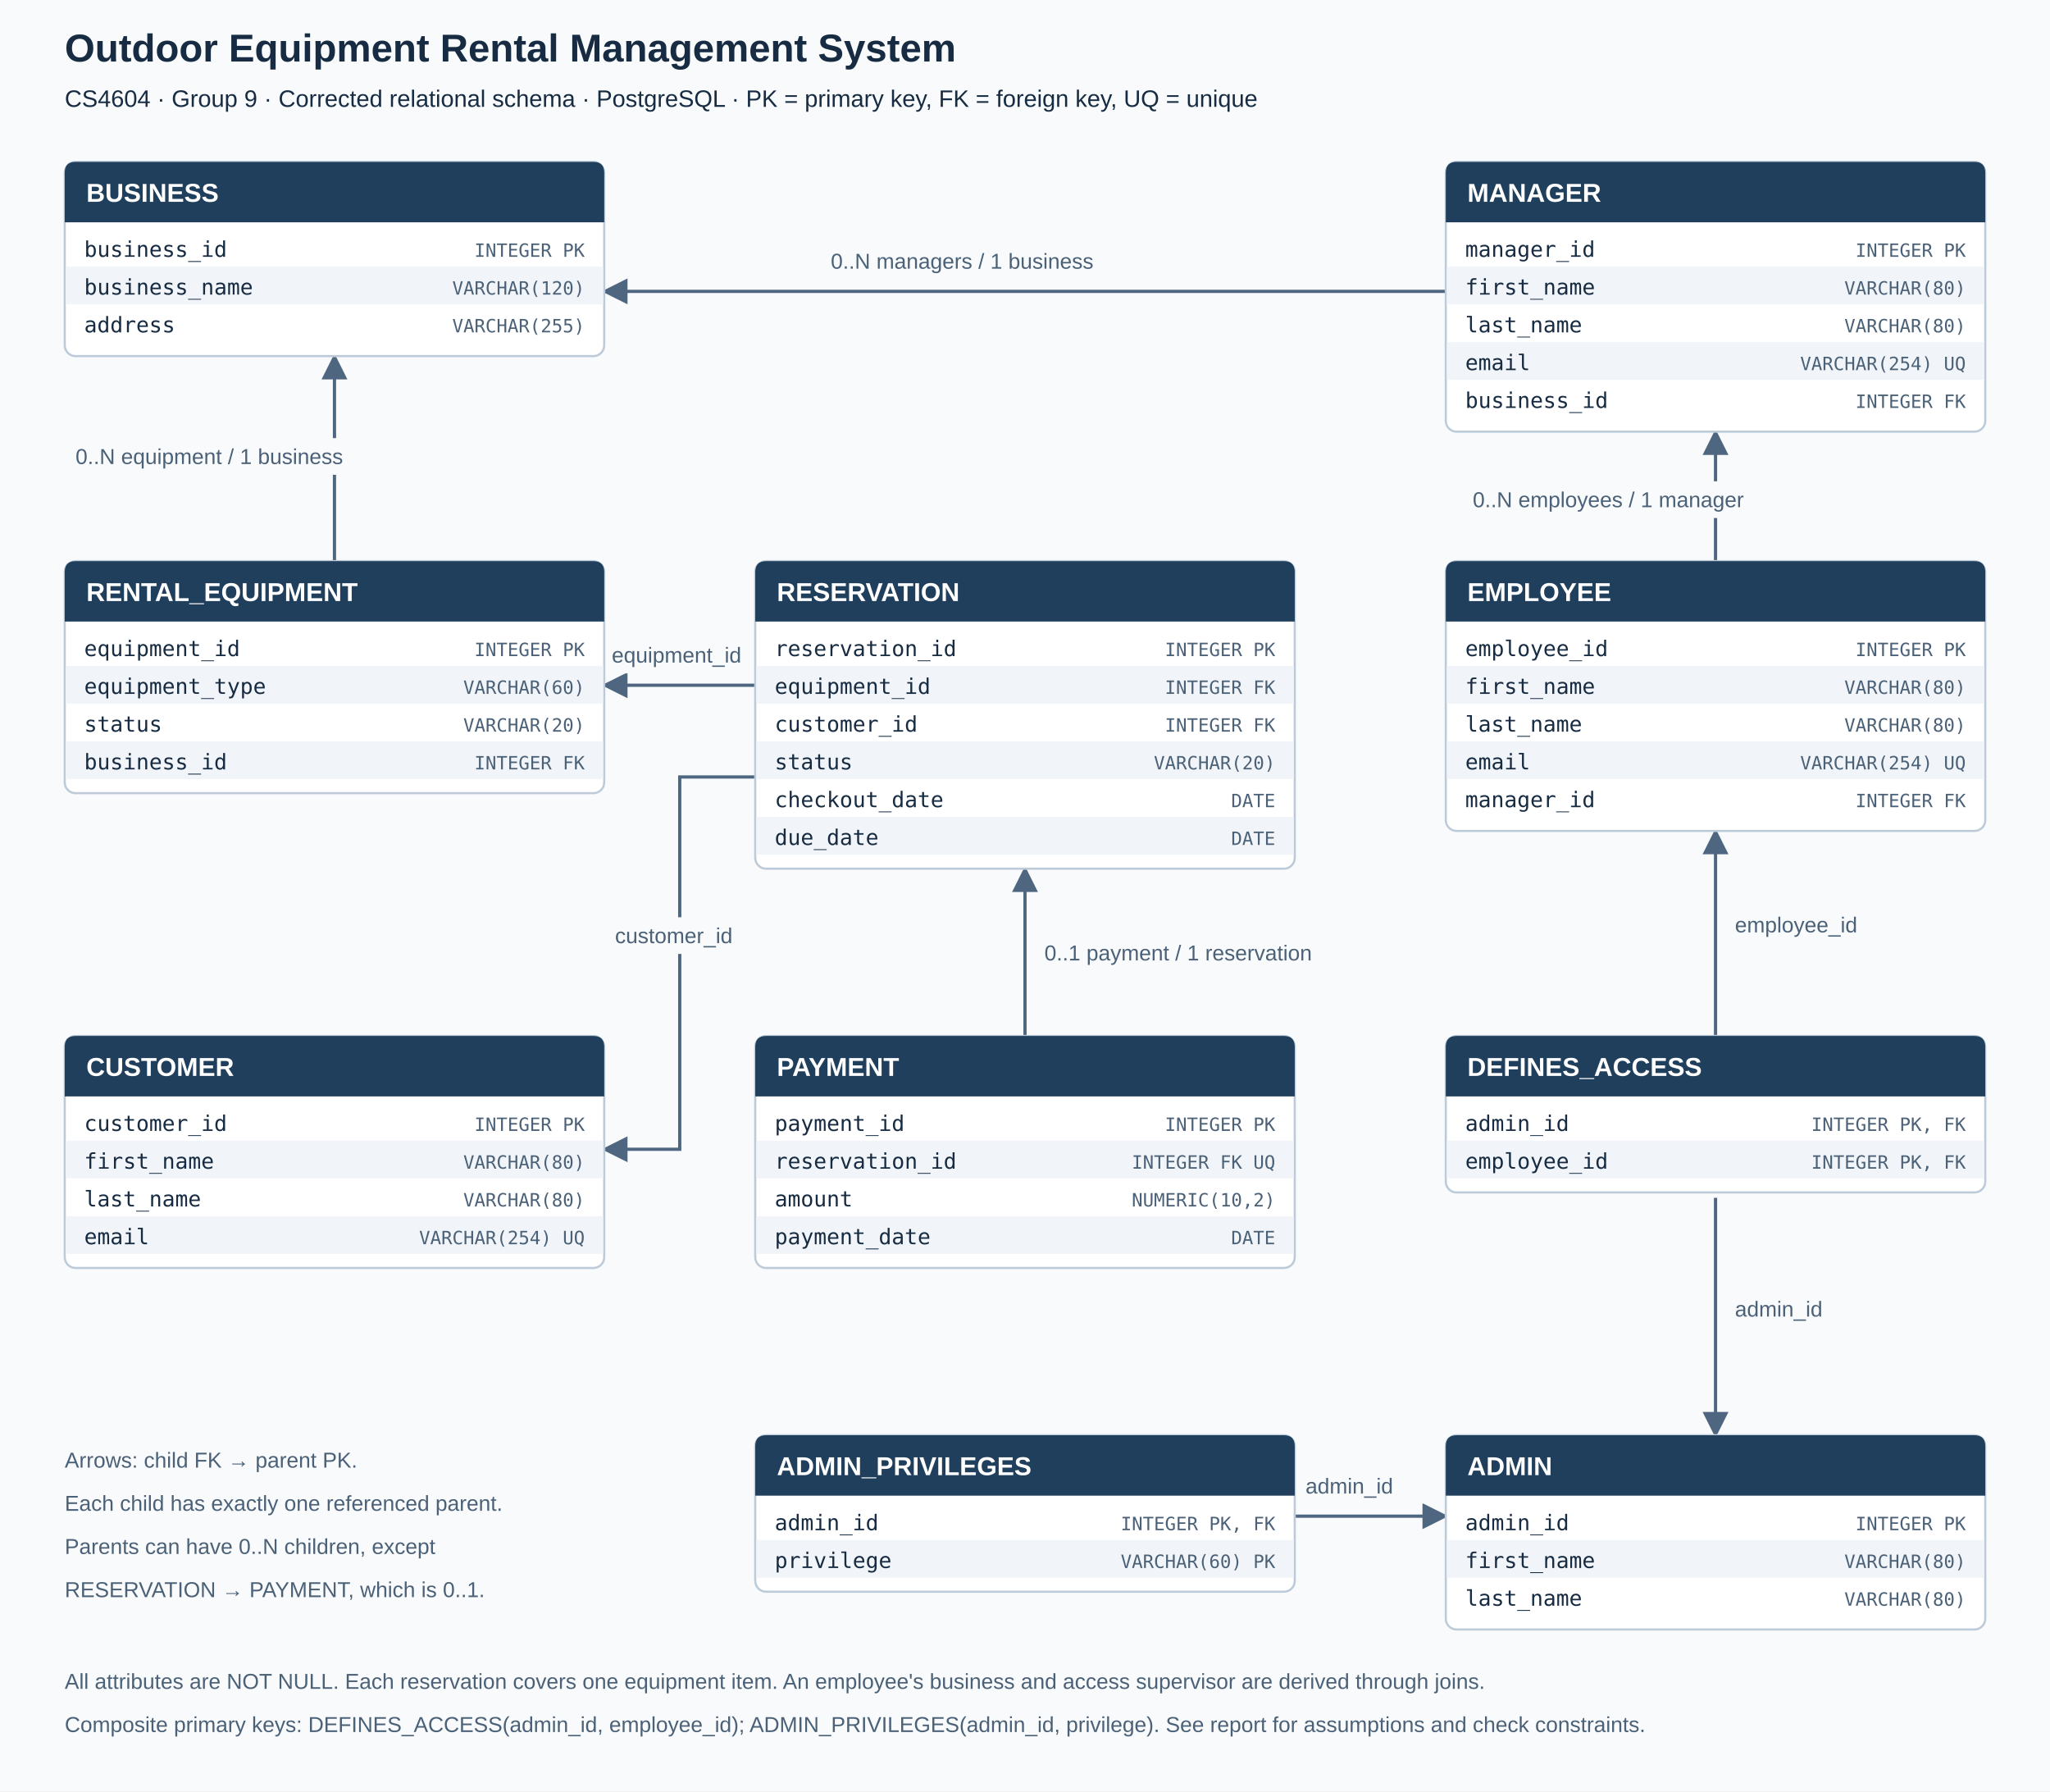
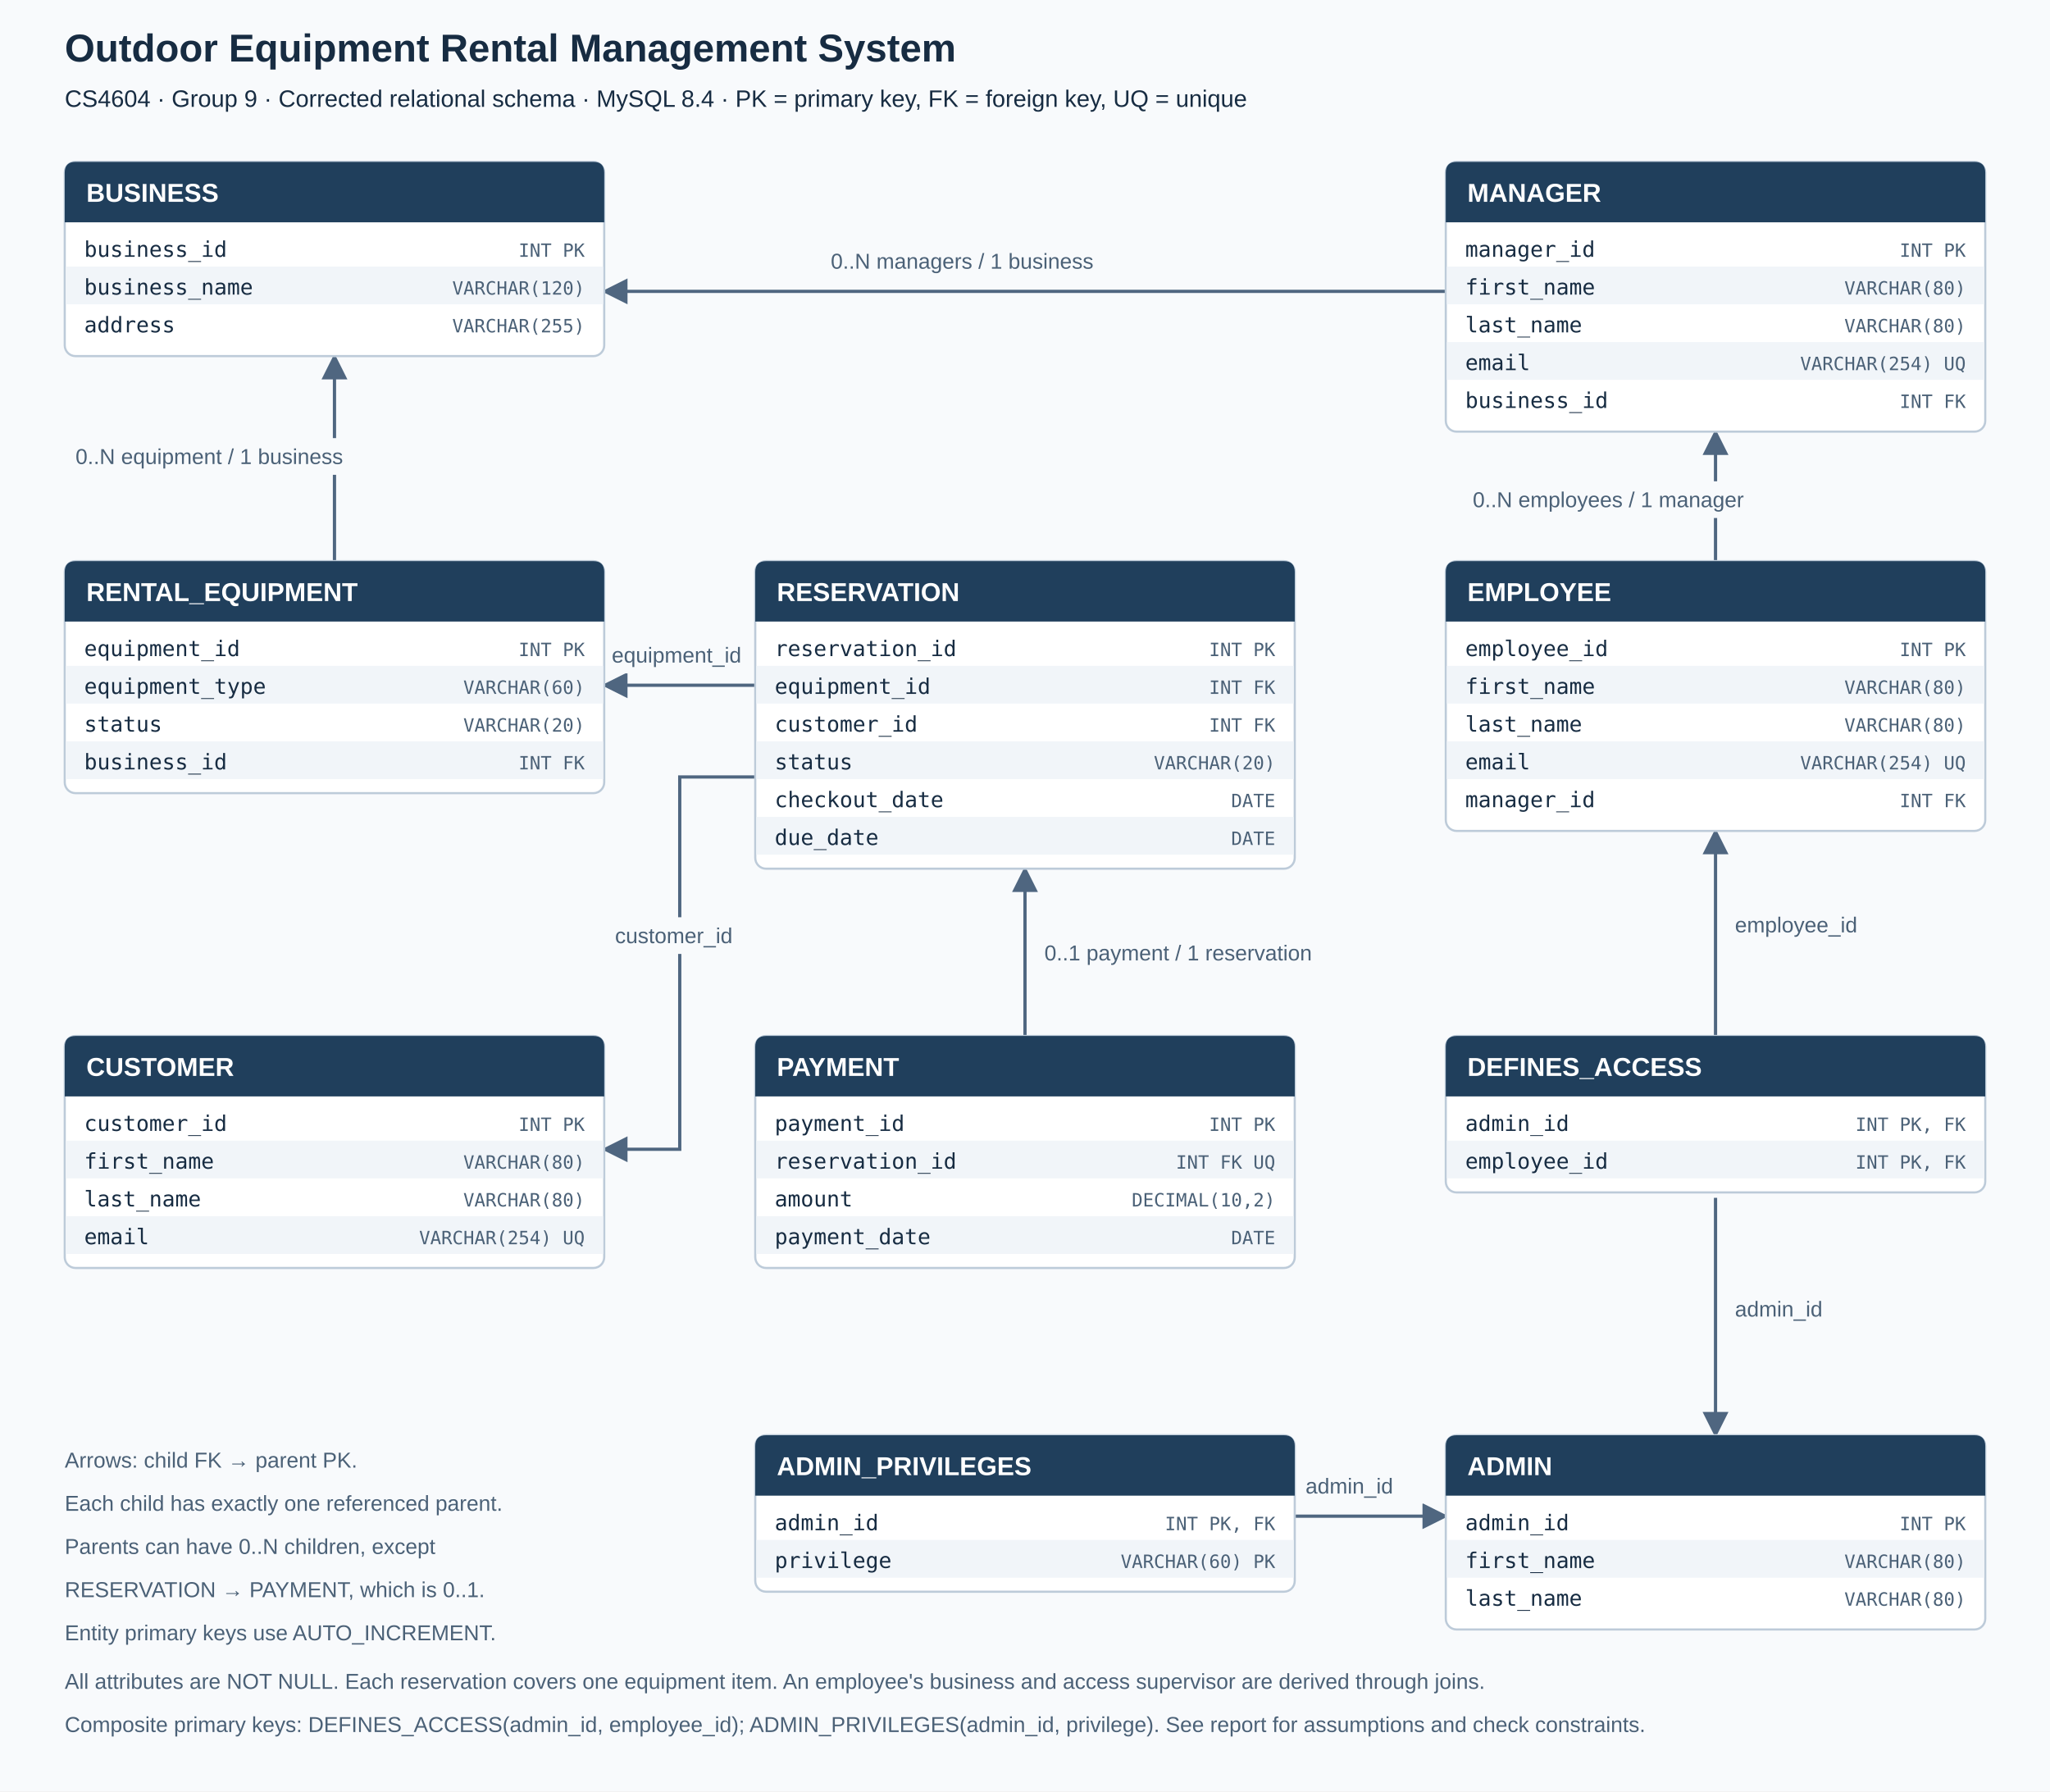
<svg xmlns="http://www.w3.org/2000/svg" width="1900" height="1660" viewBox="0 0 1900 1660">
  <defs>
    <marker id="arrow" viewBox="0 0 10 10" refX="9" refY="5" markerWidth="8" markerHeight="8" orient="auto-start-reverse">
      <path d="M 0 0 L 10 5 L 0 10 z" fill="#4f6680" />
    </marker>
  </defs>
  <rect width="1900" height="1660" fill="#f8fafc" />
  <style>text{font-family:Arial,sans-serif;fill:#172c42}.field{font-family:Menlo,Consolas,monospace;font-size:20px}.type{font-family:Menlo,Consolas,monospace;font-size:17px;fill:#4b6177}.title{font-size:24px;font-weight:700;fill:white}.edge{fill:none;stroke:#4f6680;stroke-width:3;marker-end:url(#arrow)}.note{font-size:20px;fill:#4b6177}</style>
  <text x="60" y="57" font-size="36" font-weight="700">Outdoor Equipment Rental Management System</text>
-   <text x="60" y="99" font-size="22">CS4604 · Group 9 · Corrected relational schema · PostgreSQL · PK = primary key, FK = foreign key, UQ = unique</text>
+   <text x="60" y="99" font-size="22">CS4604 · Group 9 · Corrected relational schema · MySQL 8.4 · PK = primary key, FK = foreign key, UQ = unique</text>
  <path class="edge" d="M310 520 V330" />
  <rect x="62" y="406" width="320" height="34" rx="6" fill="#f8fafc" />
  <text class="note" x="70" y="430">0..N equipment / 1 business</text>
  <path class="edge" d="M1340 270 H560" />
  <rect x="762" y="225" width="335" height="34" rx="6" fill="#f8fafc" />
  <text class="note" x="770" y="249">0..N managers / 1 business</text>
  <path class="edge" d="M700 635 H560" />
  <rect x="559" y="590" width="137" height="34" rx="6" fill="#f8fafc" />
  <text class="note" x="567" y="614">equipment_id</text>
  <path class="edge" d="M700 720 H630 V1065 H560" />
  <rect x="562" y="850" width="140" height="34" rx="6" fill="#f8fafc" />
  <text class="note" x="570" y="874">customer_id</text>
  <path class="edge" d="M950 960 V805" />
  <rect x="960" y="866" width="338" height="34" rx="6" fill="#f8fafc" />
  <text class="note" x="968" y="890">0..1 payment / 1 reservation</text>
  <path class="edge" d="M1590 520 V400" />
  <rect x="1357" y="446" width="335" height="34" rx="6" fill="#f8fafc" />
  <text class="note" x="1365" y="470">0..N employees / 1 manager</text>
  <path class="edge" d="M1590 960 V770" />
  <rect x="1600" y="840" width="160" height="34" rx="6" fill="#f8fafc" />
  <text class="note" x="1608" y="864">employee_id</text>
  <path class="edge" d="M1590 1110 V1330" />
  <rect x="1600" y="1196" width="120" height="34" rx="6" fill="#f8fafc" />
  <text class="note" x="1608" y="1220">admin_id</text>
  <path class="edge" d="M1200 1405 H1340" />
  <rect x="1202" y="1360" width="120" height="34" rx="6" fill="#f8fafc" />
  <text class="note" x="1210" y="1384">admin_id</text>
  <rect x="60" y="150" width="500" height="180" rx="10" fill="white" stroke="#bdcbd9" stroke-width="2" />
  <path d="M70 150 H550 Q560 150 560 160 V206 H60 V160 Q60 150 70 150Z" fill="#203f5c" />
  <text class="title" x="80" y="187">BUSINESS</text>
  <text class="field" x="78" y="238">business_id</text>
-   <text class="type" text-anchor="end" x="542" y="238">INTEGER PK</text>
+   <text class="type" text-anchor="end" x="542" y="238">INT PK</text>
  <rect x="61" y="247" width="498" height="35" fill="#f1f5f9" />
  <text class="field" x="78" y="273">business_name</text>
  <text class="type" text-anchor="end" x="542" y="273">VARCHAR(120)</text>
  <text class="field" x="78" y="308">address</text>
  <text class="type" text-anchor="end" x="542" y="308">VARCHAR(255)</text>
  <rect x="1340" y="150" width="500" height="250" rx="10" fill="white" stroke="#bdcbd9" stroke-width="2" />
  <path d="M1350 150 H1830 Q1840 150 1840 160 V206 H1340 V160 Q1340 150 1350 150Z" fill="#203f5c" />
  <text class="title" x="1360" y="187">MANAGER</text>
  <text class="field" x="1358" y="238">manager_id</text>
-   <text class="type" text-anchor="end" x="1822" y="238">INTEGER PK</text>
+   <text class="type" text-anchor="end" x="1822" y="238">INT PK</text>
  <rect x="1341" y="247" width="498" height="35" fill="#f1f5f9" />
  <text class="field" x="1358" y="273">first_name</text>
  <text class="type" text-anchor="end" x="1822" y="273">VARCHAR(80)</text>
  <text class="field" x="1358" y="308">last_name</text>
  <text class="type" text-anchor="end" x="1822" y="308">VARCHAR(80)</text>
  <rect x="1341" y="317" width="498" height="35" fill="#f1f5f9" />
  <text class="field" x="1358" y="343">email</text>
  <text class="type" text-anchor="end" x="1822" y="343">VARCHAR(254) UQ</text>
  <text class="field" x="1358" y="378">business_id</text>
-   <text class="type" text-anchor="end" x="1822" y="378">INTEGER FK</text>
+   <text class="type" text-anchor="end" x="1822" y="378">INT FK</text>
  <rect x="60" y="520" width="500" height="215" rx="10" fill="white" stroke="#bdcbd9" stroke-width="2" />
  <path d="M70 520 H550 Q560 520 560 530 V576 H60 V530 Q60 520 70 520Z" fill="#203f5c" />
  <text class="title" x="80" y="557">RENTAL_EQUIPMENT</text>
  <text class="field" x="78" y="608">equipment_id</text>
-   <text class="type" text-anchor="end" x="542" y="608">INTEGER PK</text>
+   <text class="type" text-anchor="end" x="542" y="608">INT PK</text>
  <rect x="61" y="617" width="498" height="35" fill="#f1f5f9" />
  <text class="field" x="78" y="643">equipment_type</text>
  <text class="type" text-anchor="end" x="542" y="643">VARCHAR(60)</text>
  <text class="field" x="78" y="678">status</text>
  <text class="type" text-anchor="end" x="542" y="678">VARCHAR(20)</text>
  <rect x="61" y="687" width="498" height="35" fill="#f1f5f9" />
  <text class="field" x="78" y="713">business_id</text>
-   <text class="type" text-anchor="end" x="542" y="713">INTEGER FK</text>
+   <text class="type" text-anchor="end" x="542" y="713">INT FK</text>
  <rect x="700" y="520" width="500" height="285" rx="10" fill="white" stroke="#bdcbd9" stroke-width="2" />
  <path d="M710 520 H1190 Q1200 520 1200 530 V576 H700 V530 Q700 520 710 520Z" fill="#203f5c" />
  <text class="title" x="720" y="557">RESERVATION</text>
  <text class="field" x="718" y="608">reservation_id</text>
-   <text class="type" text-anchor="end" x="1182" y="608">INTEGER PK</text>
+   <text class="type" text-anchor="end" x="1182" y="608">INT PK</text>
  <rect x="701" y="617" width="498" height="35" fill="#f1f5f9" />
  <text class="field" x="718" y="643">equipment_id</text>
-   <text class="type" text-anchor="end" x="1182" y="643">INTEGER FK</text>
+   <text class="type" text-anchor="end" x="1182" y="643">INT FK</text>
  <text class="field" x="718" y="678">customer_id</text>
-   <text class="type" text-anchor="end" x="1182" y="678">INTEGER FK</text>
+   <text class="type" text-anchor="end" x="1182" y="678">INT FK</text>
  <rect x="701" y="687" width="498" height="35" fill="#f1f5f9" />
  <text class="field" x="718" y="713">status</text>
  <text class="type" text-anchor="end" x="1182" y="713">VARCHAR(20)</text>
  <text class="field" x="718" y="748">checkout_date</text>
  <text class="type" text-anchor="end" x="1182" y="748">DATE</text>
  <rect x="701" y="757" width="498" height="35" fill="#f1f5f9" />
  <text class="field" x="718" y="783">due_date</text>
  <text class="type" text-anchor="end" x="1182" y="783">DATE</text>
  <rect x="1340" y="520" width="500" height="250" rx="10" fill="white" stroke="#bdcbd9" stroke-width="2" />
  <path d="M1350 520 H1830 Q1840 520 1840 530 V576 H1340 V530 Q1340 520 1350 520Z" fill="#203f5c" />
  <text class="title" x="1360" y="557">EMPLOYEE</text>
  <text class="field" x="1358" y="608">employee_id</text>
-   <text class="type" text-anchor="end" x="1822" y="608">INTEGER PK</text>
+   <text class="type" text-anchor="end" x="1822" y="608">INT PK</text>
  <rect x="1341" y="617" width="498" height="35" fill="#f1f5f9" />
  <text class="field" x="1358" y="643">first_name</text>
  <text class="type" text-anchor="end" x="1822" y="643">VARCHAR(80)</text>
  <text class="field" x="1358" y="678">last_name</text>
  <text class="type" text-anchor="end" x="1822" y="678">VARCHAR(80)</text>
  <rect x="1341" y="687" width="498" height="35" fill="#f1f5f9" />
  <text class="field" x="1358" y="713">email</text>
  <text class="type" text-anchor="end" x="1822" y="713">VARCHAR(254) UQ</text>
  <text class="field" x="1358" y="748">manager_id</text>
-   <text class="type" text-anchor="end" x="1822" y="748">INTEGER FK</text>
+   <text class="type" text-anchor="end" x="1822" y="748">INT FK</text>
  <rect x="60" y="960" width="500" height="215" rx="10" fill="white" stroke="#bdcbd9" stroke-width="2" />
  <path d="M70 960 H550 Q560 960 560 970 V1016 H60 V970 Q60 960 70 960Z" fill="#203f5c" />
  <text class="title" x="80" y="997">CUSTOMER</text>
  <text class="field" x="78" y="1048">customer_id</text>
-   <text class="type" text-anchor="end" x="542" y="1048">INTEGER PK</text>
+   <text class="type" text-anchor="end" x="542" y="1048">INT PK</text>
  <rect x="61" y="1057" width="498" height="35" fill="#f1f5f9" />
  <text class="field" x="78" y="1083">first_name</text>
  <text class="type" text-anchor="end" x="542" y="1083">VARCHAR(80)</text>
  <text class="field" x="78" y="1118">last_name</text>
  <text class="type" text-anchor="end" x="542" y="1118">VARCHAR(80)</text>
  <rect x="61" y="1127" width="498" height="35" fill="#f1f5f9" />
  <text class="field" x="78" y="1153">email</text>
  <text class="type" text-anchor="end" x="542" y="1153">VARCHAR(254) UQ</text>
  <rect x="700" y="960" width="500" height="215" rx="10" fill="white" stroke="#bdcbd9" stroke-width="2" />
  <path d="M710 960 H1190 Q1200 960 1200 970 V1016 H700 V970 Q700 960 710 960Z" fill="#203f5c" />
  <text class="title" x="720" y="997">PAYMENT</text>
  <text class="field" x="718" y="1048">payment_id</text>
-   <text class="type" text-anchor="end" x="1182" y="1048">INTEGER PK</text>
+   <text class="type" text-anchor="end" x="1182" y="1048">INT PK</text>
  <rect x="701" y="1057" width="498" height="35" fill="#f1f5f9" />
  <text class="field" x="718" y="1083">reservation_id</text>
-   <text class="type" text-anchor="end" x="1182" y="1083">INTEGER FK UQ</text>
+   <text class="type" text-anchor="end" x="1182" y="1083">INT FK UQ</text>
  <text class="field" x="718" y="1118">amount</text>
-   <text class="type" text-anchor="end" x="1182" y="1118">NUMERIC(10,2)</text>
+   <text class="type" text-anchor="end" x="1182" y="1118">DECIMAL(10,2)</text>
  <rect x="701" y="1127" width="498" height="35" fill="#f1f5f9" />
  <text class="field" x="718" y="1153">payment_date</text>
  <text class="type" text-anchor="end" x="1182" y="1153">DATE</text>
  <rect x="1340" y="960" width="500" height="145" rx="10" fill="white" stroke="#bdcbd9" stroke-width="2" />
  <path d="M1350 960 H1830 Q1840 960 1840 970 V1016 H1340 V970 Q1340 960 1350 960Z" fill="#203f5c" />
  <text class="title" x="1360" y="997">DEFINES_ACCESS</text>
  <text class="field" x="1358" y="1048">admin_id</text>
-   <text class="type" text-anchor="end" x="1822" y="1048">INTEGER PK, FK</text>
+   <text class="type" text-anchor="end" x="1822" y="1048">INT PK, FK</text>
  <rect x="1341" y="1057" width="498" height="35" fill="#f1f5f9" />
  <text class="field" x="1358" y="1083">employee_id</text>
-   <text class="type" text-anchor="end" x="1822" y="1083">INTEGER PK, FK</text>
+   <text class="type" text-anchor="end" x="1822" y="1083">INT PK, FK</text>
  <rect x="700" y="1330" width="500" height="145" rx="10" fill="white" stroke="#bdcbd9" stroke-width="2" />
  <path d="M710 1330 H1190 Q1200 1330 1200 1340 V1386 H700 V1340 Q700 1330 710 1330Z" fill="#203f5c" />
  <text class="title" x="720" y="1367">ADMIN_PRIVILEGES</text>
  <text class="field" x="718" y="1418">admin_id</text>
-   <text class="type" text-anchor="end" x="1182" y="1418">INTEGER PK, FK</text>
+   <text class="type" text-anchor="end" x="1182" y="1418">INT PK, FK</text>
  <rect x="701" y="1427" width="498" height="35" fill="#f1f5f9" />
  <text class="field" x="718" y="1453">privilege</text>
  <text class="type" text-anchor="end" x="1182" y="1453">VARCHAR(60) PK</text>
  <rect x="1340" y="1330" width="500" height="180" rx="10" fill="white" stroke="#bdcbd9" stroke-width="2" />
  <path d="M1350 1330 H1830 Q1840 1330 1840 1340 V1386 H1340 V1340 Q1340 1330 1350 1330Z" fill="#203f5c" />
  <text class="title" x="1360" y="1367">ADMIN</text>
  <text class="field" x="1358" y="1418">admin_id</text>
-   <text class="type" text-anchor="end" x="1822" y="1418">INTEGER PK</text>
+   <text class="type" text-anchor="end" x="1822" y="1418">INT PK</text>
  <rect x="1341" y="1427" width="498" height="35" fill="#f1f5f9" />
  <text class="field" x="1358" y="1453">first_name</text>
  <text class="type" text-anchor="end" x="1822" y="1453">VARCHAR(80)</text>
  <text class="field" x="1358" y="1488">last_name</text>
  <text class="type" text-anchor="end" x="1822" y="1488">VARCHAR(80)</text>
  <text x="60" y="1360" class="note">Arrows: child FK → parent PK.</text>
  <text x="60" y="1400" class="note">Each child has exactly one referenced parent.</text>
  <text x="60" y="1440" class="note">Parents can have 0..N children, except</text>
  <text x="60" y="1480" class="note">RESERVATION → PAYMENT, which is 0..1.</text>
+   <text x="60" y="1520" class="note">Entity primary keys use AUTO_INCREMENT.</text>
  <text x="60" y="1565" class="note">All attributes are NOT NULL. Each reservation covers one equipment item. An employee's business and access supervisor are derived through joins.</text>
  <text x="60" y="1605" class="note">Composite primary keys: DEFINES_ACCESS(admin_id, employee_id); ADMIN_PRIVILEGES(admin_id, privilege). See report for assumptions and check constraints.</text>
</svg>
